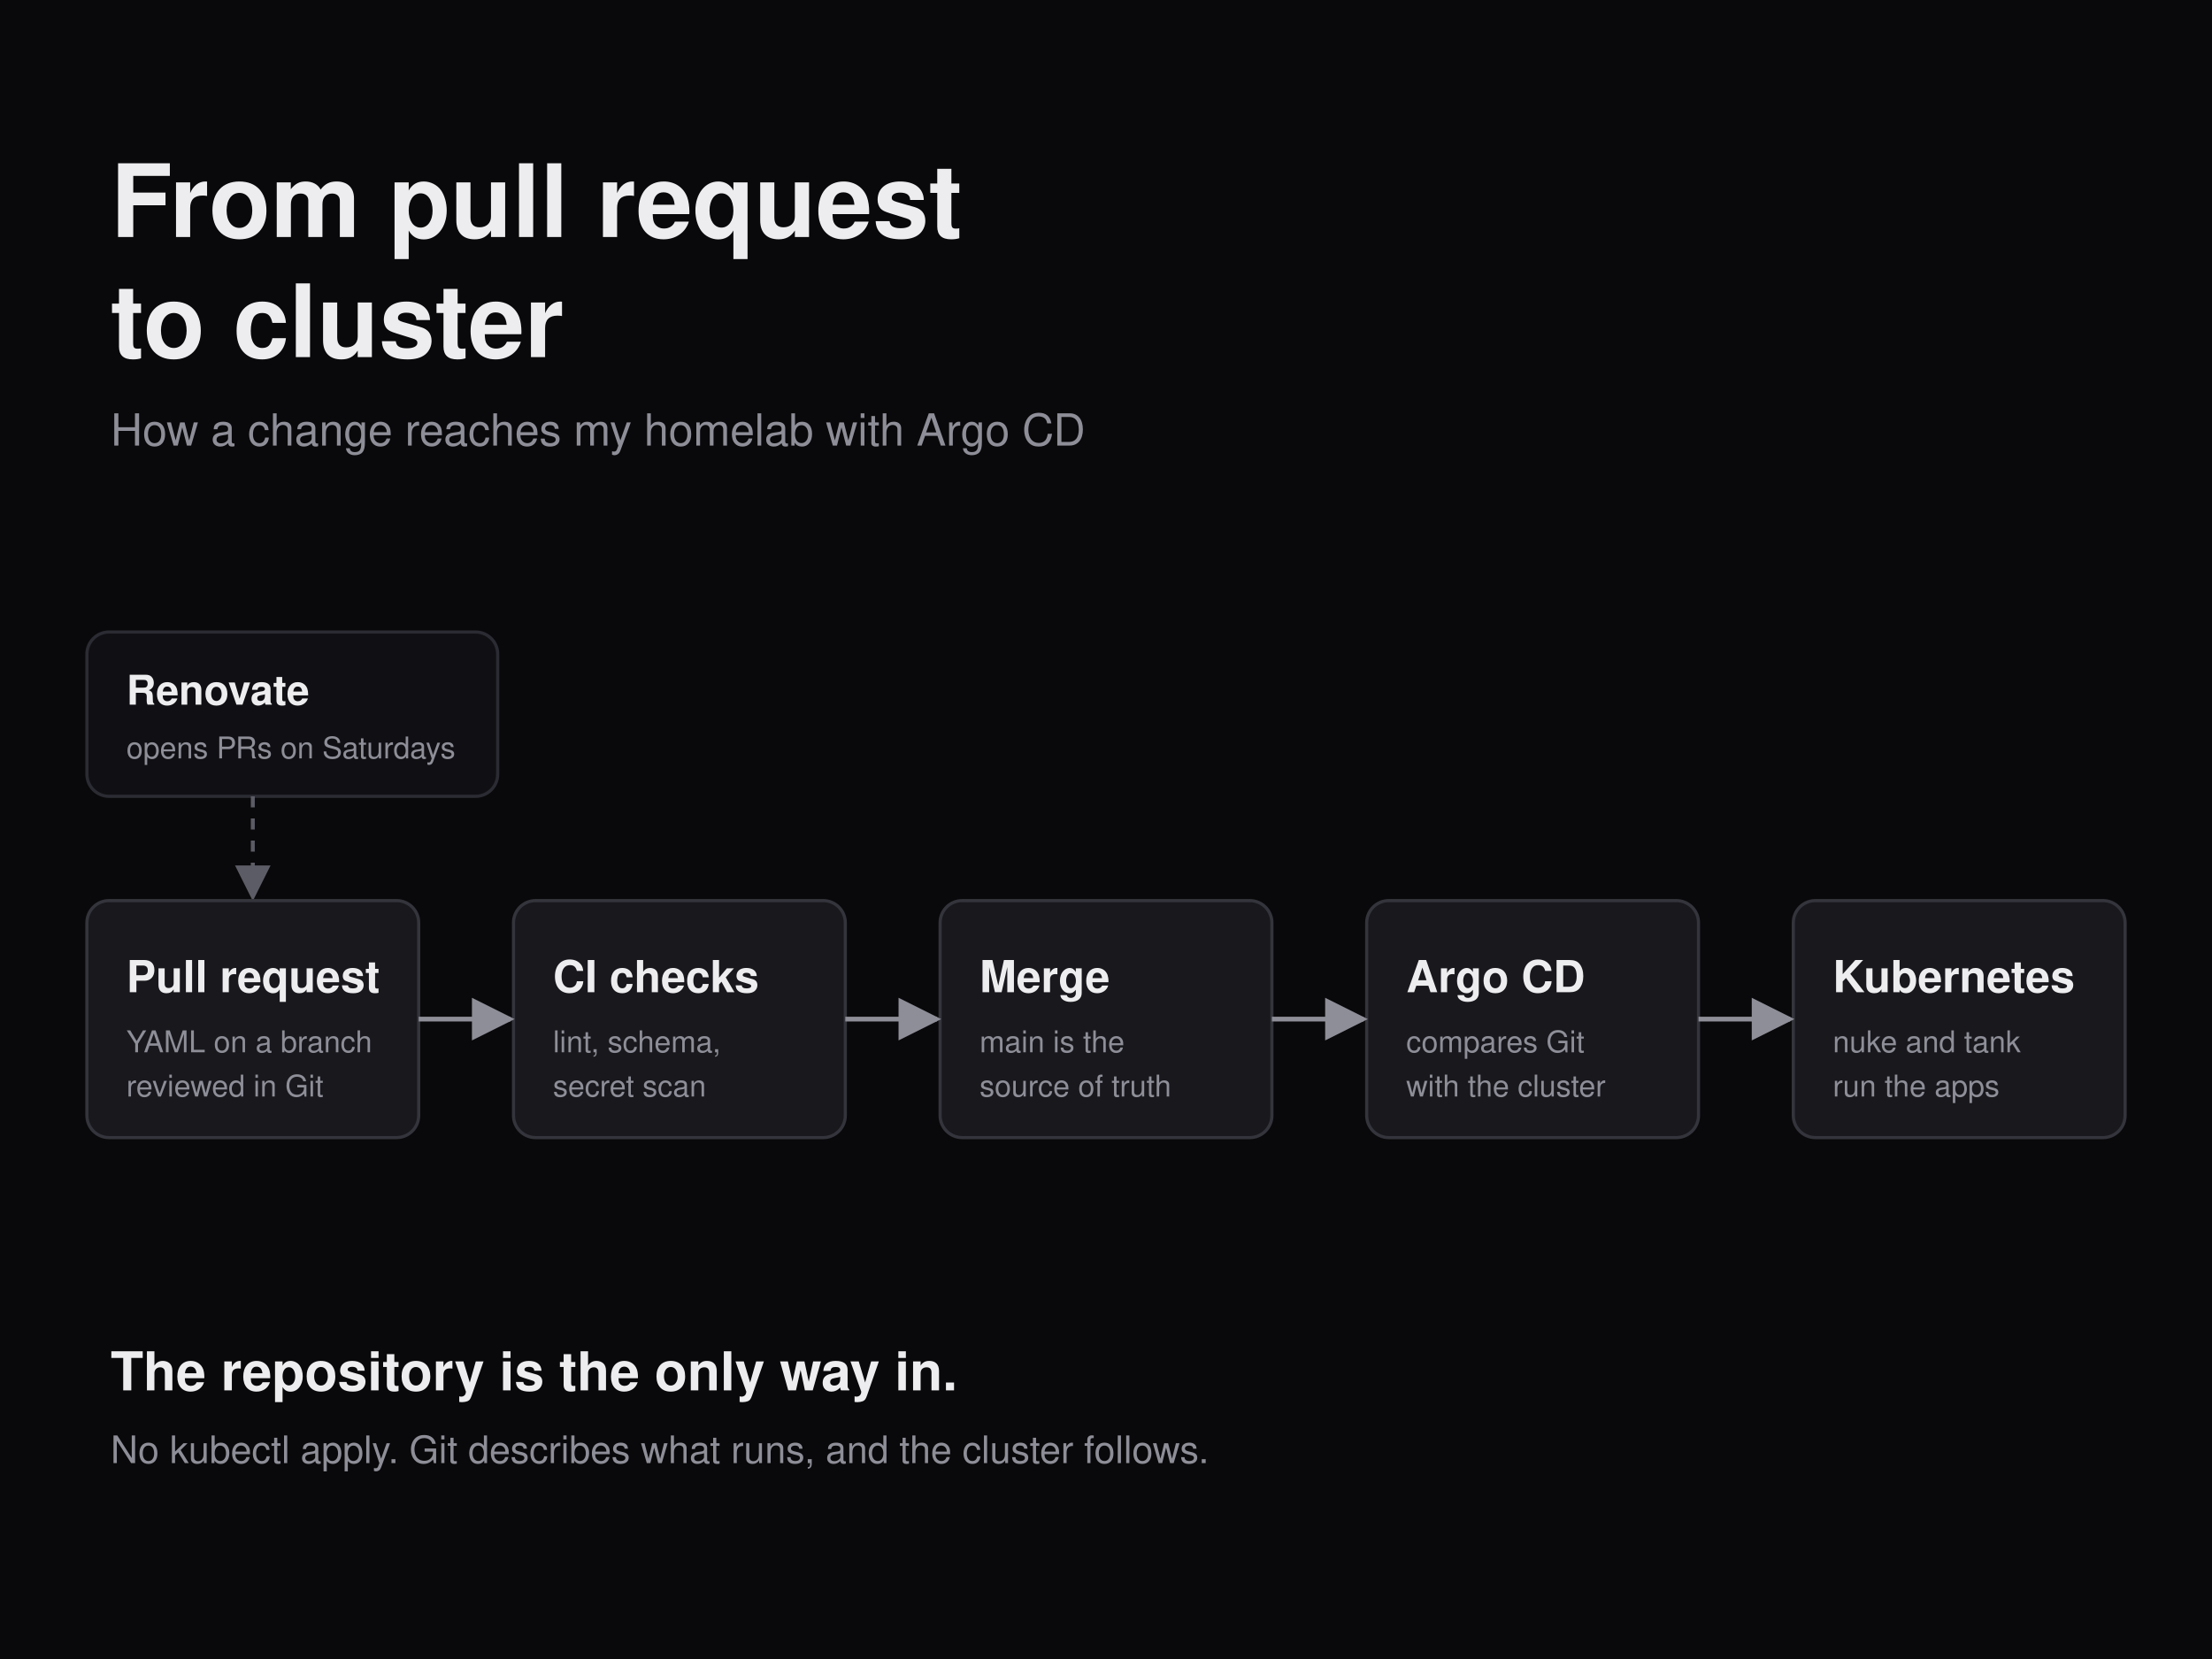
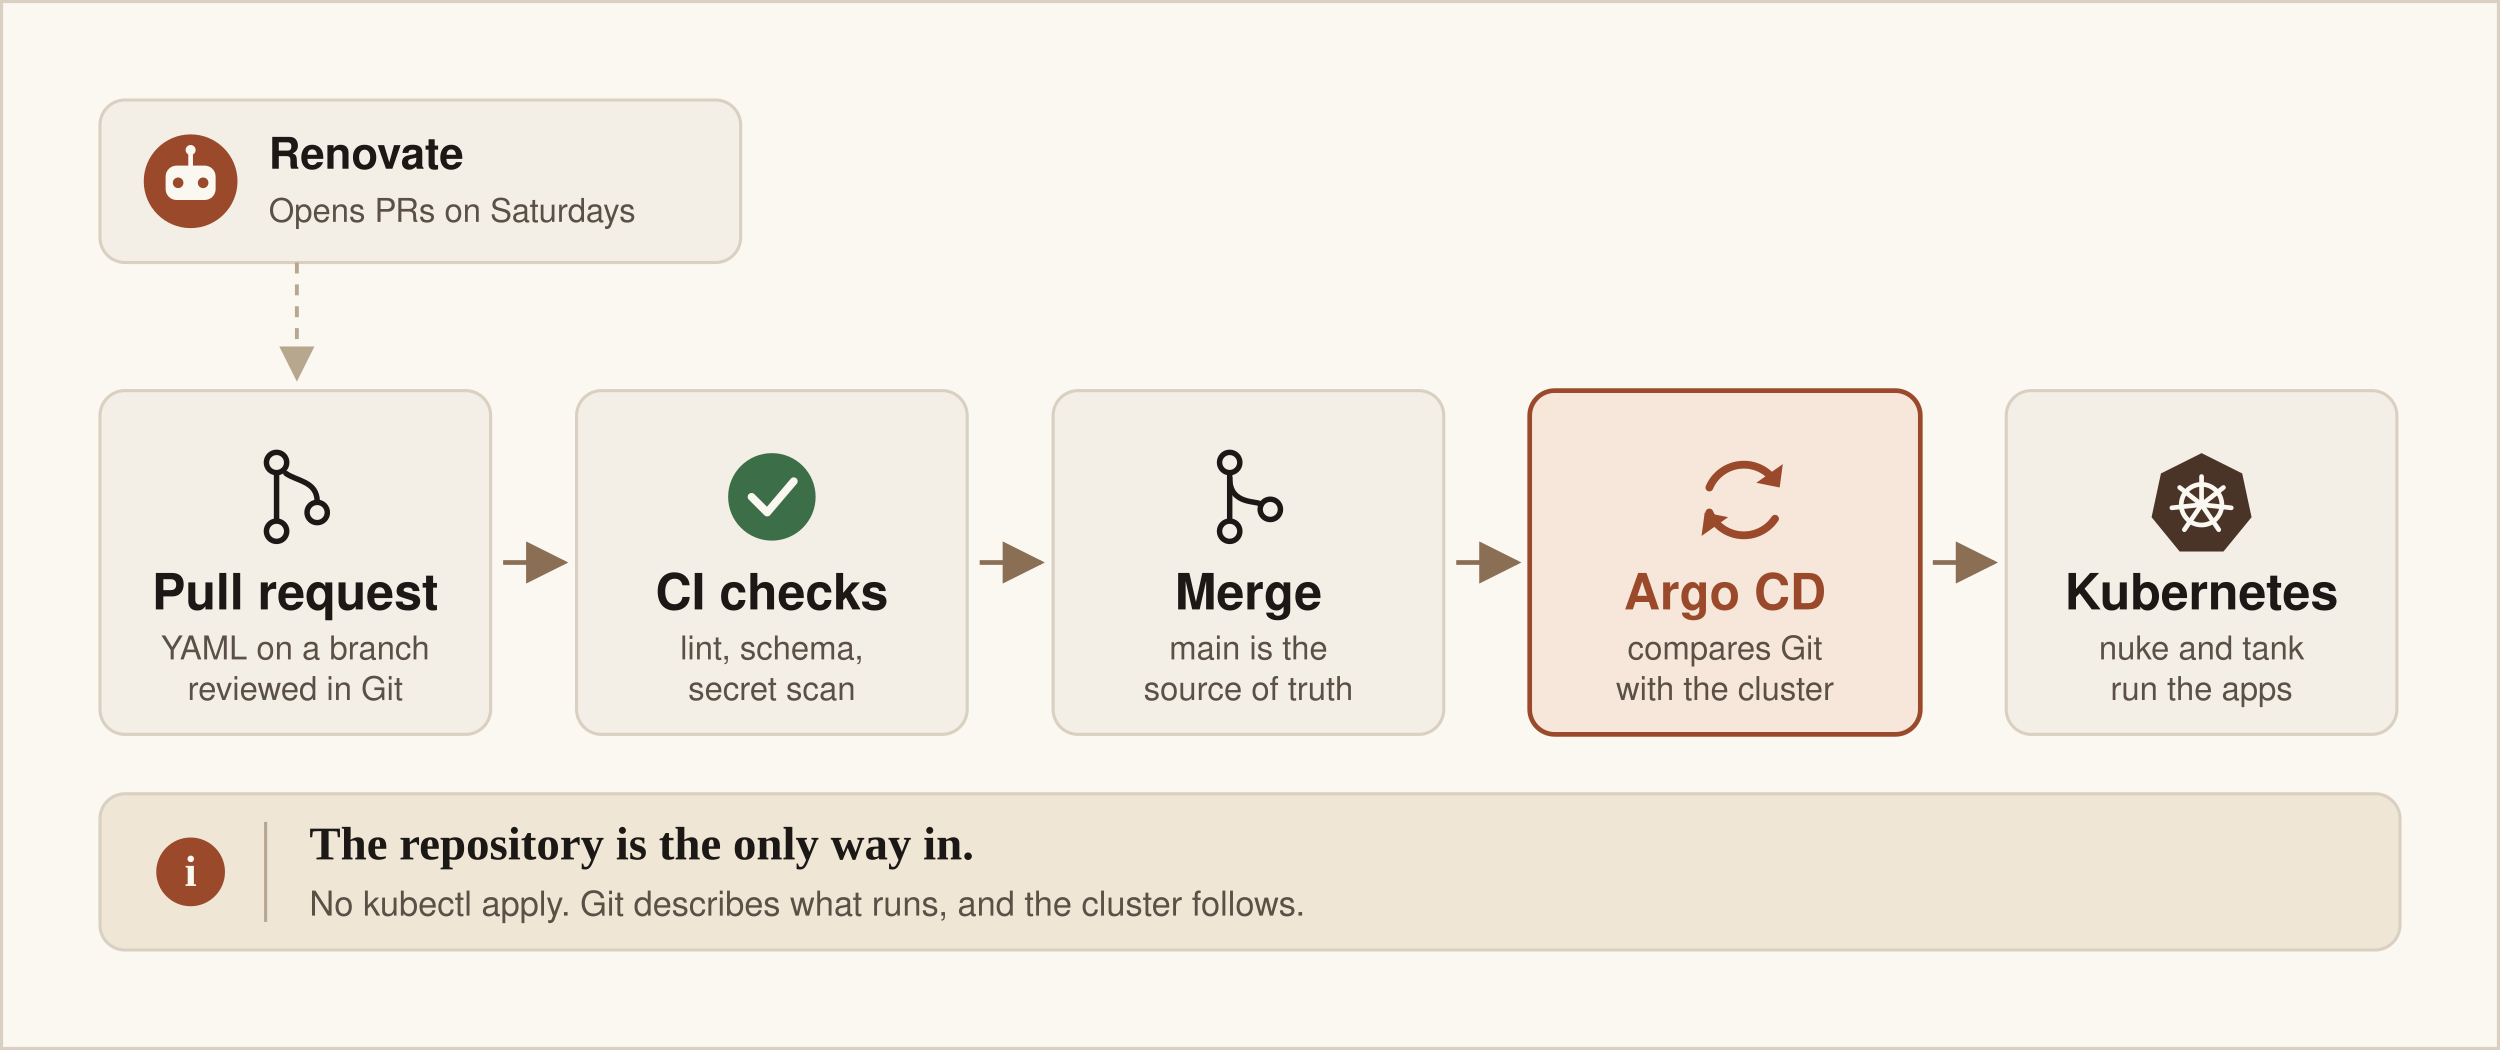
- <svg xmlns="http://www.w3.org/2000/svg" width="1400" height="1050" viewBox="0 0 1400 1050" font-family="Helvetica, Arial, sans-serif">
+ <svg xmlns="http://www.w3.org/2000/svg" width="1600" height="672" viewBox="0 0 1600 672" font-family="Helvetica, Arial, sans-serif">
  <defs>
    <marker id="arrow" viewBox="0 0 10 10" refX="9" refY="5" markerWidth="9" markerHeight="9" orient="auto-start-reverse">
-       <path d="M0 0L10 5L0 10z" fill="#8e8e98" />
+       <path d="M0 0L10 5L0 10z" fill="#8a6f55" />
    </marker>
    <marker id="arrow-dim" viewBox="0 0 10 10" refX="9" refY="5" markerWidth="9" markerHeight="9" orient="auto-start-reverse">
-       <path d="M0 0L10 5L0 10z" fill="#5c5c66" />
+       <path d="M0 0L10 5L0 10z" fill="#b8a78f" />
    </marker>
  </defs>
-   <rect width="1400" height="1050" fill="#09090b" />
-   <text x="70" y="150" fill="#ededef" font-size="64" font-weight="700">From pull request</text>
-   <text x="70" y="226" fill="#ededef" font-size="64" font-weight="700">to cluster</text>
-   <text x="70" y="282" fill="#8e8e98" font-size="28">How a change reaches my homelab with Argo CD</text>
-   <rect x="55" y="400" width="260" height="104" rx="14" fill="#101014" stroke="#2b2b33" stroke-width="2" />
-   <text x="80" y="446" fill="#ededef" font-size="26" font-weight="600">Renovate</text>
-   <text x="80" y="480" fill="#8e8e98" font-size="19">opens PRs on Saturdays</text>
-   <path d="M160 504 L160 568" stroke="#5c5c66" stroke-width="2.5" stroke-dasharray="7 7" marker-end="url(#arrow-dim)" fill="none" />
-   <g fill="#18181d" stroke="#34343c" stroke-width="2">
-     <rect x="55" y="570" width="210" height="150" rx="14" />
-     <rect x="325" y="570" width="210" height="150" rx="14" />
-     <rect x="595" y="570" width="210" height="150" rx="14" />
-     <rect x="865" y="570" width="210" height="150" rx="14" />
-     <rect x="1135" y="570" width="210" height="150" rx="14" />
+   <rect width="1600" height="672" fill="#fbf8f2" />
+   <rect x="1" y="1" width="1598" height="670" fill="none" stroke="#d9d0c1" stroke-width="2" />
+   <g transform="translate(0,-240)">
+     <rect x="64" y="304" width="410" height="104" rx="16" fill="#f4efe6" stroke="#d9d0c1" stroke-width="2" />
+     <circle cx="122" cy="356" r="30" fill="#9a4a2a" />
+     <rect x="106" y="346" width="32" height="22" rx="7" fill="#fbf8f2" />
+     <circle cx="114" cy="357" r="3.4" fill="#9a4a2a" />
+     <circle cx="130" cy="357" r="3.4" fill="#9a4a2a" />
+     <line x1="122" y1="346" x2="122" y2="338" stroke="#fbf8f2" stroke-width="3" stroke-linecap="round" />
+     <circle cx="122" cy="336" r="3.2" fill="#fbf8f2" />
+     <text x="172" y="348" fill="#1c1815" font-size="28" font-weight="700">Renovate</text>
+     <text x="172" y="382" fill="#5a5046" font-size="21">Opens PRs on Saturdays</text>
+     <path d="M190 408 L190 482" stroke="#b8a78f" stroke-width="2.5" stroke-dasharray="7 7" marker-end="url(#arrow-dim)" fill="none" />
+     <g fill="#f4efe6" stroke="#d9d0c1" stroke-width="2">
+       <rect x="64" y="490" width="250" height="220" rx="16" />
+       <rect x="369" y="490" width="250" height="220" rx="16" />
+       <rect x="674" y="490" width="250" height="220" rx="16" />
+       <rect x="1284" y="490" width="250" height="220" rx="16" />
+     </g>
+     <rect x="979" y="490" width="250" height="220" rx="16" fill="#f6e7da" stroke="#9a4a2a" stroke-width="3" />
+     <g stroke="#1c1815" stroke-width="3.5" fill="#f4efe6" stroke-linecap="round">
+       <line x1="177" y1="540" x2="177" y2="572" fill="none" />
+       <circle cx="177" cy="536" r="6.5" />
+       <circle cx="177" cy="580" r="6.5" />
+       <circle cx="203" cy="568" r="6.5" />
+       <path d="M203 561 C203 548 190 548 183 543" fill="none" />
+     </g>
+     <circle cx="494" cy="558" r="28" fill="#3c6e47" />
+     <path d="M481 558 L491 568 L508 548" fill="none" stroke="#fbf8f2" stroke-width="5" stroke-linecap="round" stroke-linejoin="round" />
+     <g stroke="#1c1815" stroke-width="3.5" fill="#f4efe6" stroke-linecap="round">
+       <line x1="787" y1="540" x2="787" y2="574" fill="none" />
+       <circle cx="787" cy="536" r="6.5" />
+       <circle cx="787" cy="580" r="6.5" />
+       <circle cx="813" cy="566" r="6.5" />
+       <path d="M787 546 C787 564 806 560 807 563" fill="none" />
+     </g>
+     <g fill="none" stroke="#9a4a2a" stroke-width="5" stroke-linecap="round" stroke-linejoin="round">
+       <path d="M1136 548 A24 24 0 0 0 1094 552" />
+       <path d="M1094 568 A24 24 0 0 0 1136 572" />
+     </g>
+     <path d="M1141 537 L1139 552 L1124 549 Z" fill="#9a4a2a" />
+     <path d="M1089 583 L1091 568 L1106 571 Z" fill="#9a4a2a" />
+     <path d="M1409 530 L1435 543 L1441 571 L1423 593 L1395 593 L1377 571 L1383 543 Z" fill="#4a3427" />
+     <g stroke="#fbf8f2" stroke-width="3" stroke-linecap="round" fill="none">
+       <circle cx="1409" cy="563" r="13" />
+       <line x1="1409" y1="563" x2="1409" y2="545" />
+       <line x1="1409" y1="563" x2="1423" y2="552" />
+       <line x1="1409" y1="563" x2="1428" y2="565" />
+       <line x1="1409" y1="563" x2="1420" y2="579" />
+       <line x1="1409" y1="563" x2="1398" y2="579" />
+       <line x1="1409" y1="563" x2="1390" y2="565" />
+       <line x1="1409" y1="563" x2="1395" y2="552" />
+     </g>
+     <g fill="#1c1815" font-size="32" font-weight="700" text-anchor="middle">
+       <text x="189" y="630">Pull request</text>
+       <text x="494" y="630">CI checks</text>
+       <text x="799" y="630">Merge</text>
+       <text x="1104" y="630" fill="#9a4a2a">Argo CD</text>
+       <text x="1409" y="630">Kubernetes</text>
+     </g>
+     <g fill="#5a5046" font-size="21" text-anchor="middle">
+       <text x="189" y="662">YAML on a branch</text>
+       <text x="189" y="688">reviewed in Git</text>
+       <text x="494" y="662">lint, schema,</text>
+       <text x="494" y="688">secret scan</text>
+       <text x="799" y="662">main is the</text>
+       <text x="799" y="688">source of truth</text>
+       <text x="1104" y="662">compares Git</text>
+       <text x="1104" y="688">with the cluster</text>
+       <text x="1409" y="662">nuke and tank</text>
+       <text x="1409" y="688">run the apps</text>
+     </g>
+     <g stroke="#8a6f55" stroke-width="3" fill="none" marker-end="url(#arrow)">
+       <path d="M322 600 L361 600" />
+       <path d="M627 600 L666 600" />
+       <path d="M932 600 L971 600" />
+       <path d="M1237 600 L1276 600" />
+     </g>
+     <rect x="64" y="748" width="1472" height="100" rx="16" fill="#efe6d6" stroke="#d9d0c1" stroke-width="2" />
+     <circle cx="122" cy="798" r="22" fill="#9a4a2a" />
+     <text x="122" y="807" fill="#fbf8f2" font-family="Georgia, 'Times New Roman', serif" font-size="28" font-weight="700" text-anchor="middle">i</text>
+     <line x1="170" y1="766" x2="170" y2="830" stroke="#b8a78f" stroke-width="2" />
+     <text x="198" y="790" fill="#1c1815" font-family="Georgia, 'Times New Roman', serif" font-size="30" font-weight="700">The repository is the only way in.</text>
+     <text x="198" y="826" fill="#5a5046" font-size="22">No kubectl apply. Git describes what runs, and the cluster follows.</text>
  </g>
-   <g fill="#ededef" font-size="28" font-weight="600">
-     <text x="80" y="628">Pull request</text>
-     <text x="350" y="628">CI checks</text>
-     <text x="620" y="628">Merge</text>
-     <text x="890" y="628">Argo CD</text>
-     <text x="1160" y="628">Kubernetes</text>
-   </g>
-   <g fill="#8e8e98" font-size="19">
-     <text x="80" y="666">YAML on a branch</text>
-     <text x="80" y="694">reviewed in Git</text>
-     <text x="350" y="666">lint, schema,</text>
-     <text x="350" y="694">secret scan</text>
-     <text x="620" y="666">main is the</text>
-     <text x="620" y="694">source of truth</text>
-     <text x="890" y="666">compares Git</text>
-     <text x="890" y="694">with the cluster</text>
-     <text x="1160" y="666">nuke and tank</text>
-     <text x="1160" y="694">run the apps</text>
-   </g>
-   <g stroke="#8e8e98" stroke-width="3" fill="none" marker-end="url(#arrow)">
-     <path d="M265 645 L323 645" />
-     <path d="M535 645 L593 645" />
-     <path d="M805 645 L863 645" />
-     <path d="M1075 645 L1133 645" />
-   </g>
-   <text x="70" y="880" fill="#ededef" font-size="34" font-weight="600">The repository is the only way in.</text>
-   <text x="70" y="926" fill="#8e8e98" font-size="24">No kubectl apply. Git describes what runs, and the cluster follows.</text>
</svg>
